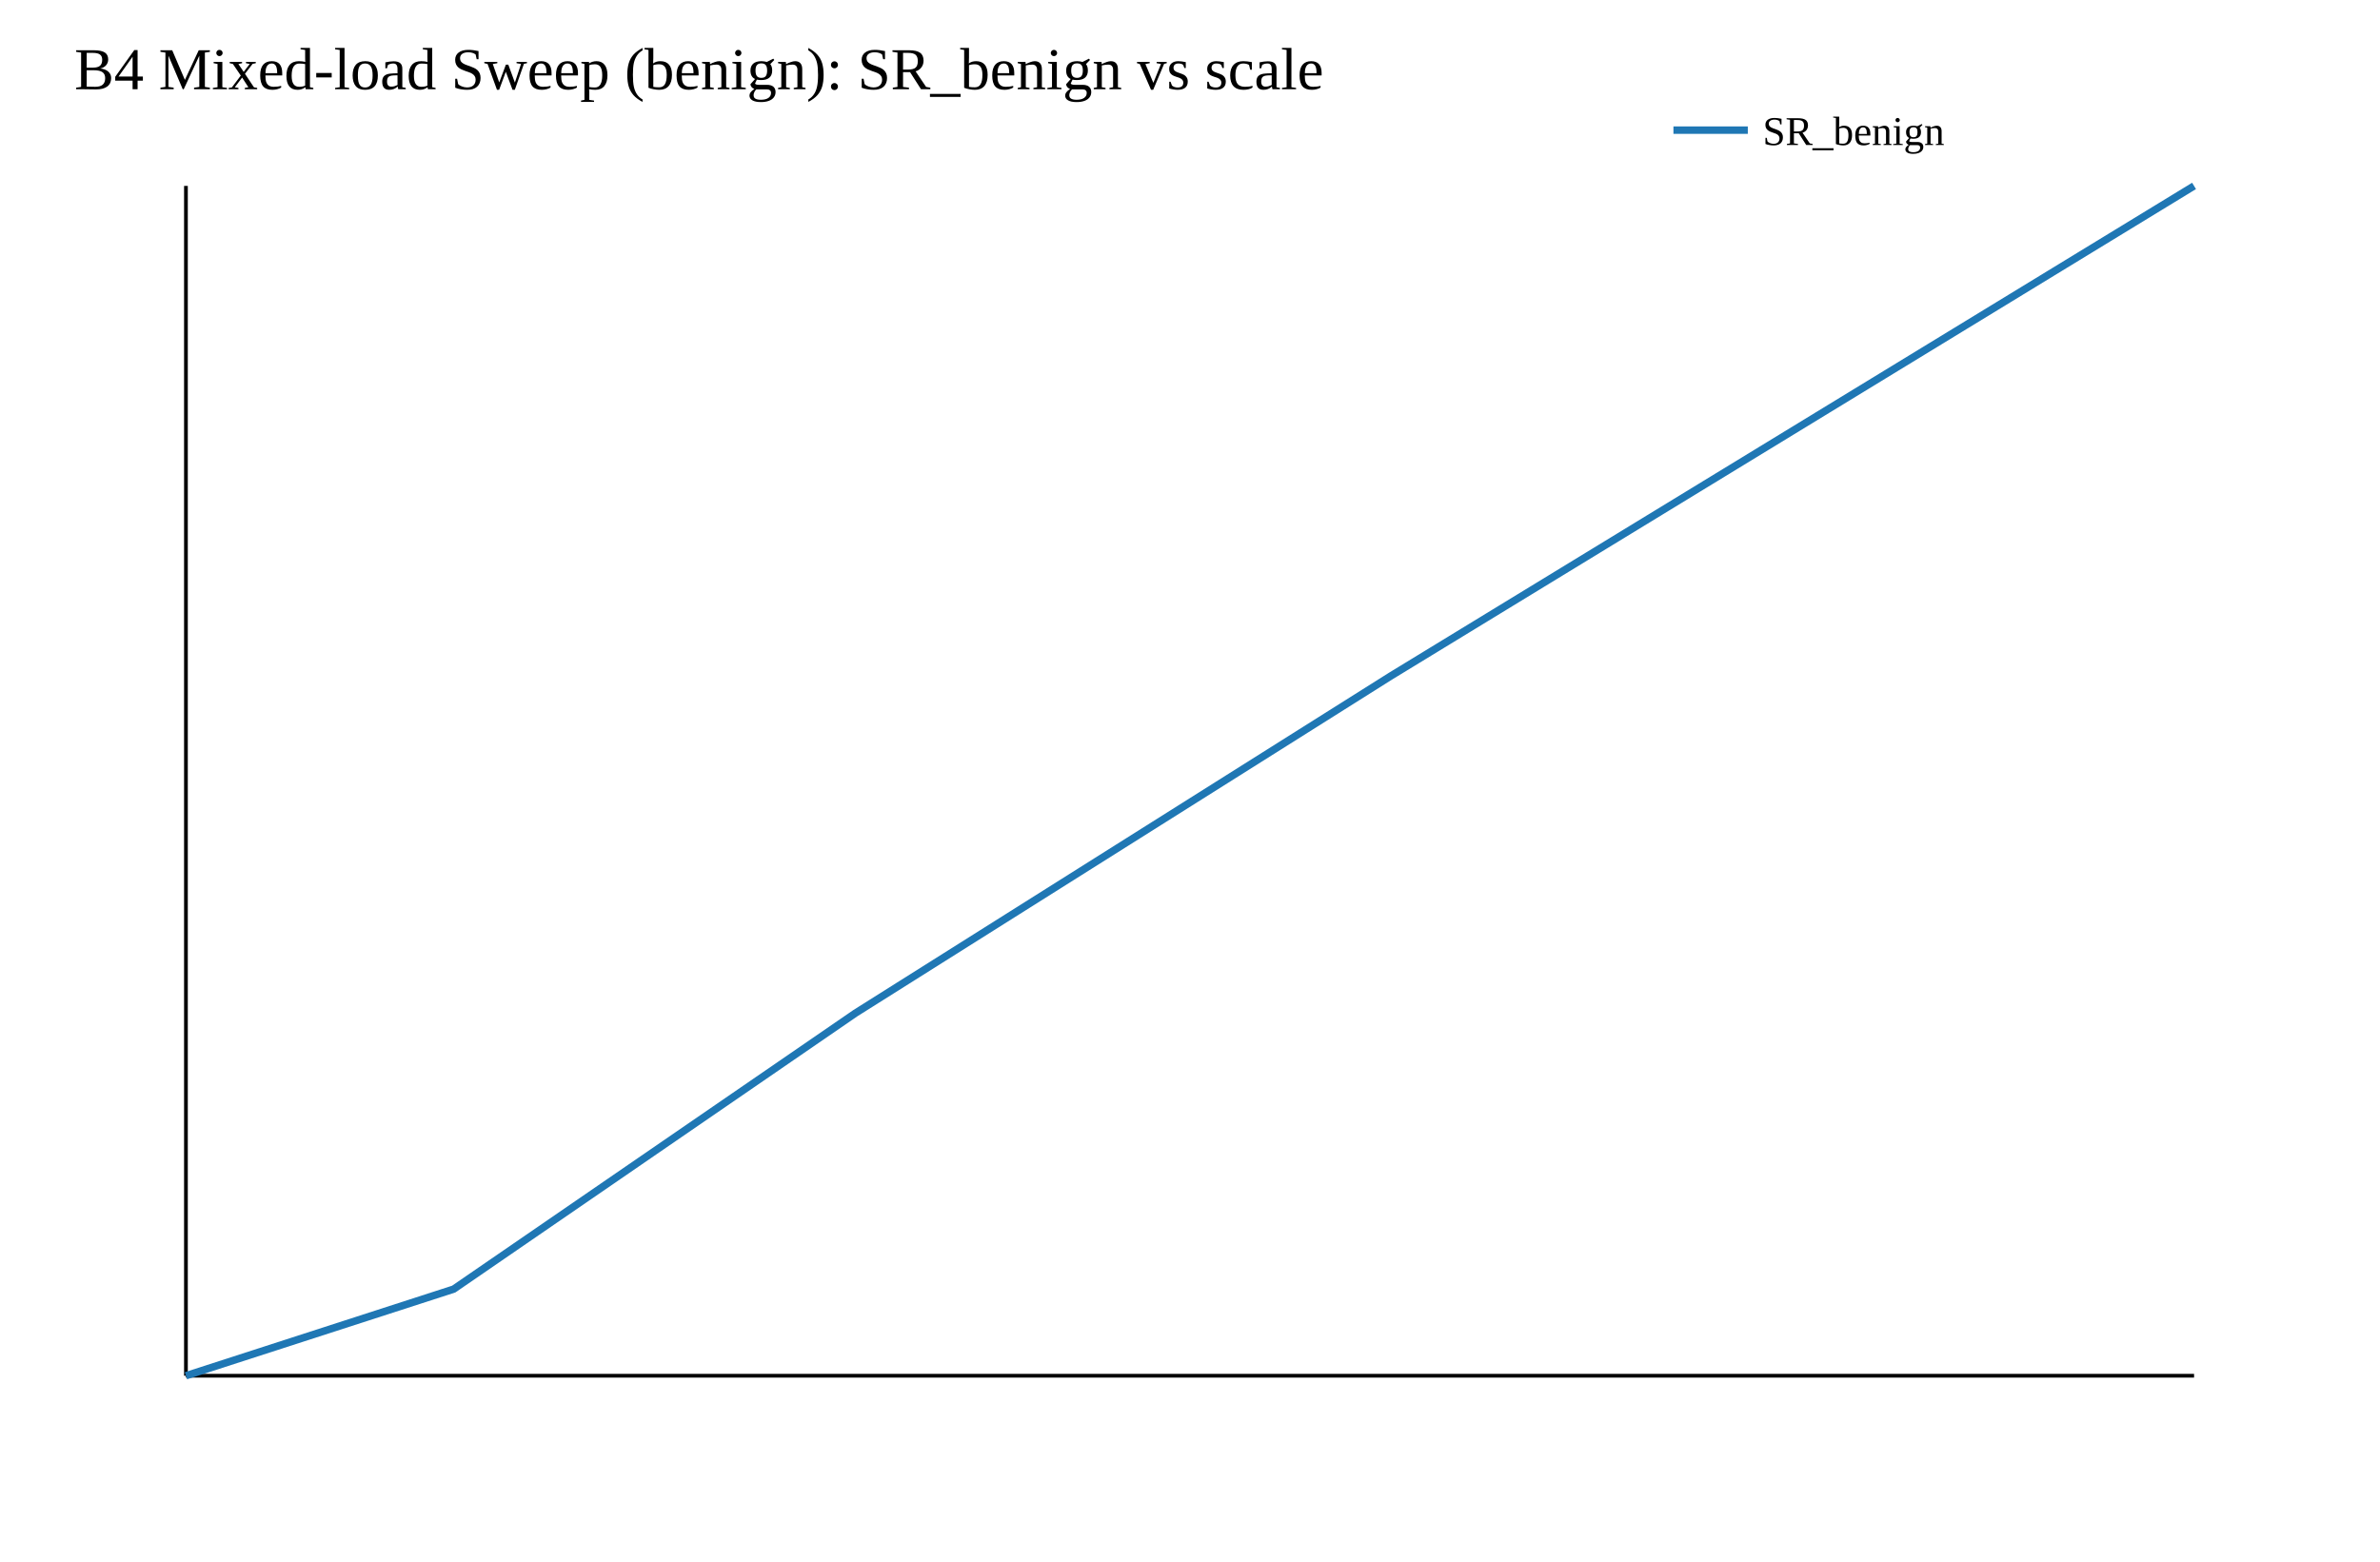
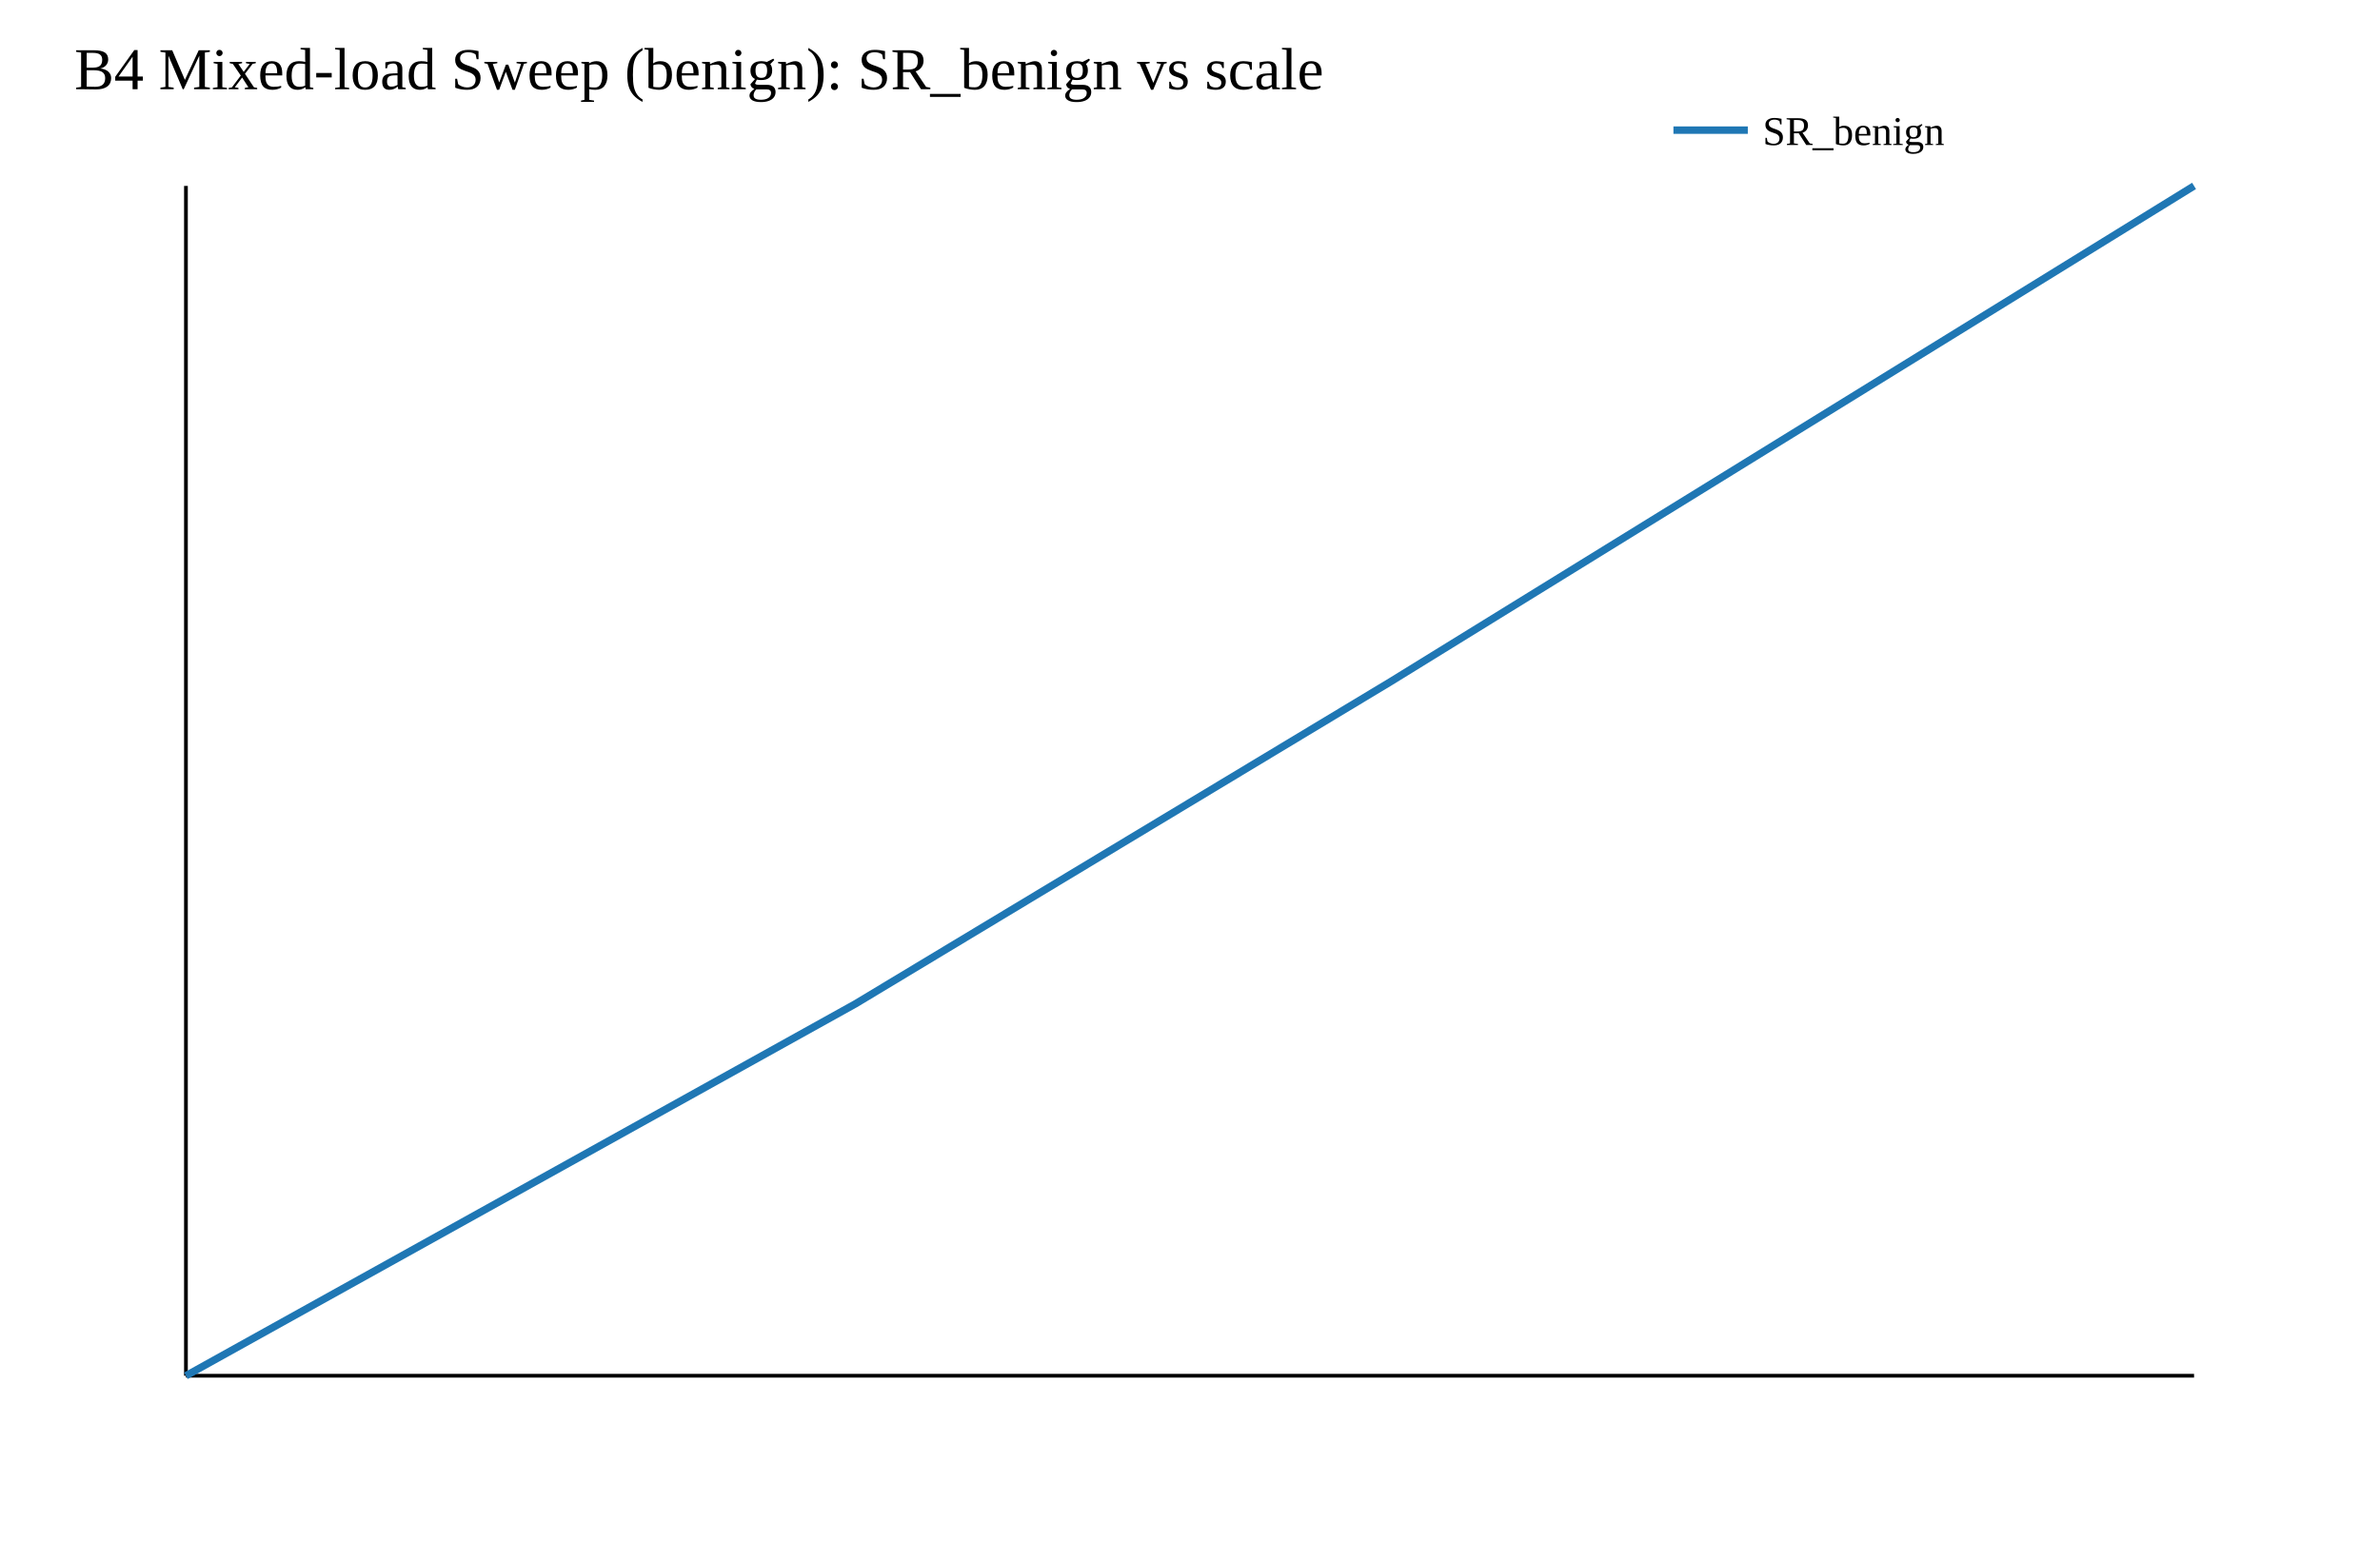
<svg xmlns="http://www.w3.org/2000/svg" width="640" height="420">
  <text x="20" y="24" font-size="16">B4 Mixed-load Sweep (benign): SR_benign vs scale</text>
  <line x1="50" y1="370" x2="590" y2="370" stroke="black" />
  <line x1="50" y1="370" x2="50" y2="50" stroke="black" />
-   <polyline fill="none" stroke="#1f77b4" stroke-width="2" points="590.0,50.0 374.0,181.8 230.0,272.5 122.0,346.7 50.0,370.0" />
+   <polyline fill="none" stroke="#1f77b4" stroke-width="2" points="590.0,50.0 374.0,183.3 230.0,270.0 122.0,330.0 50.0,370.0" />
  <line x1="450" y1="35" x2="470" y2="35" stroke="#1f77b4" stroke-width="2" />
  <text x="474" y="39" font-size="11">SR_benign</text>
</svg>
